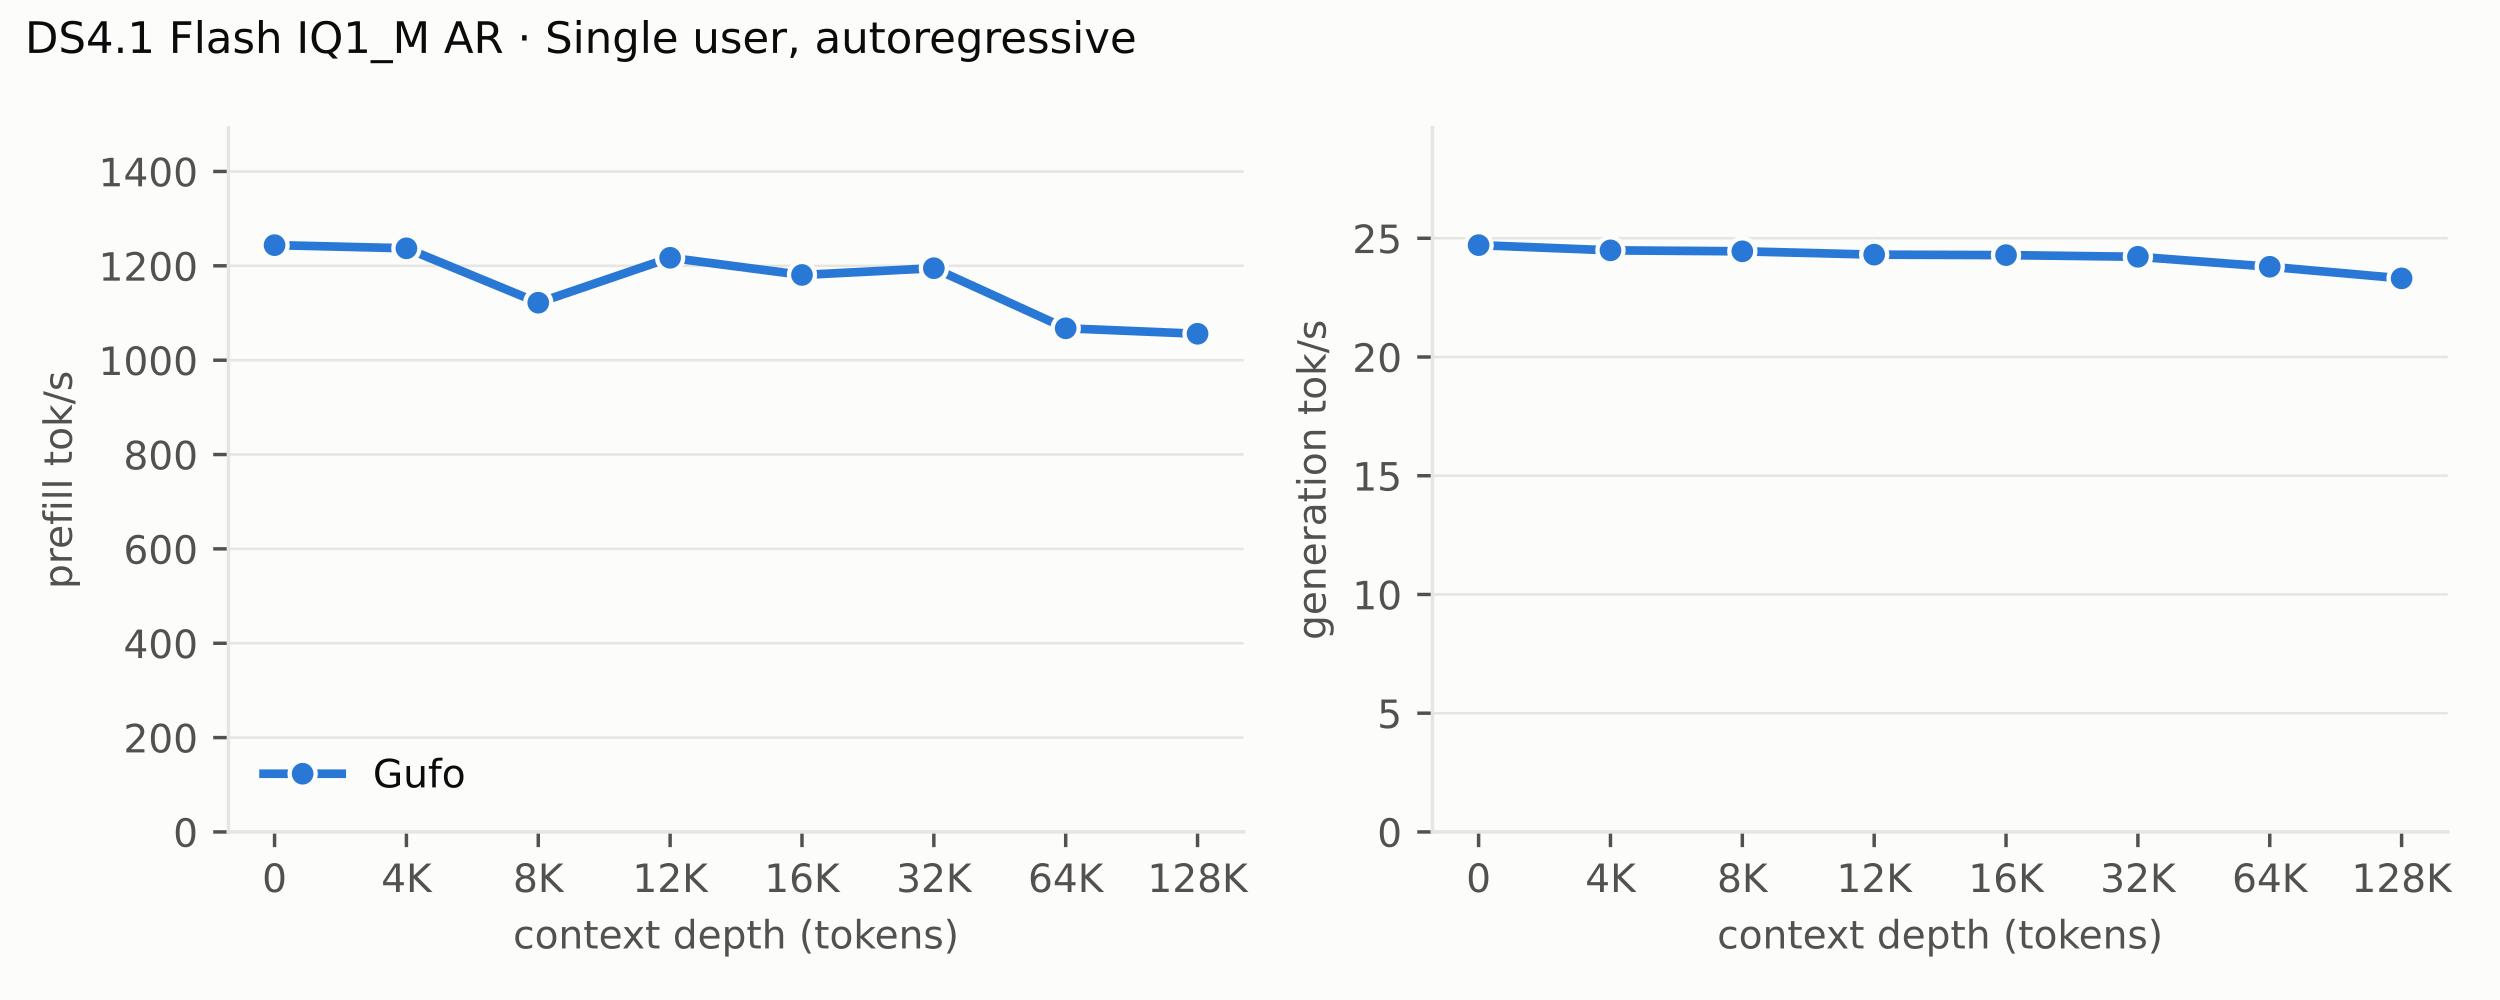
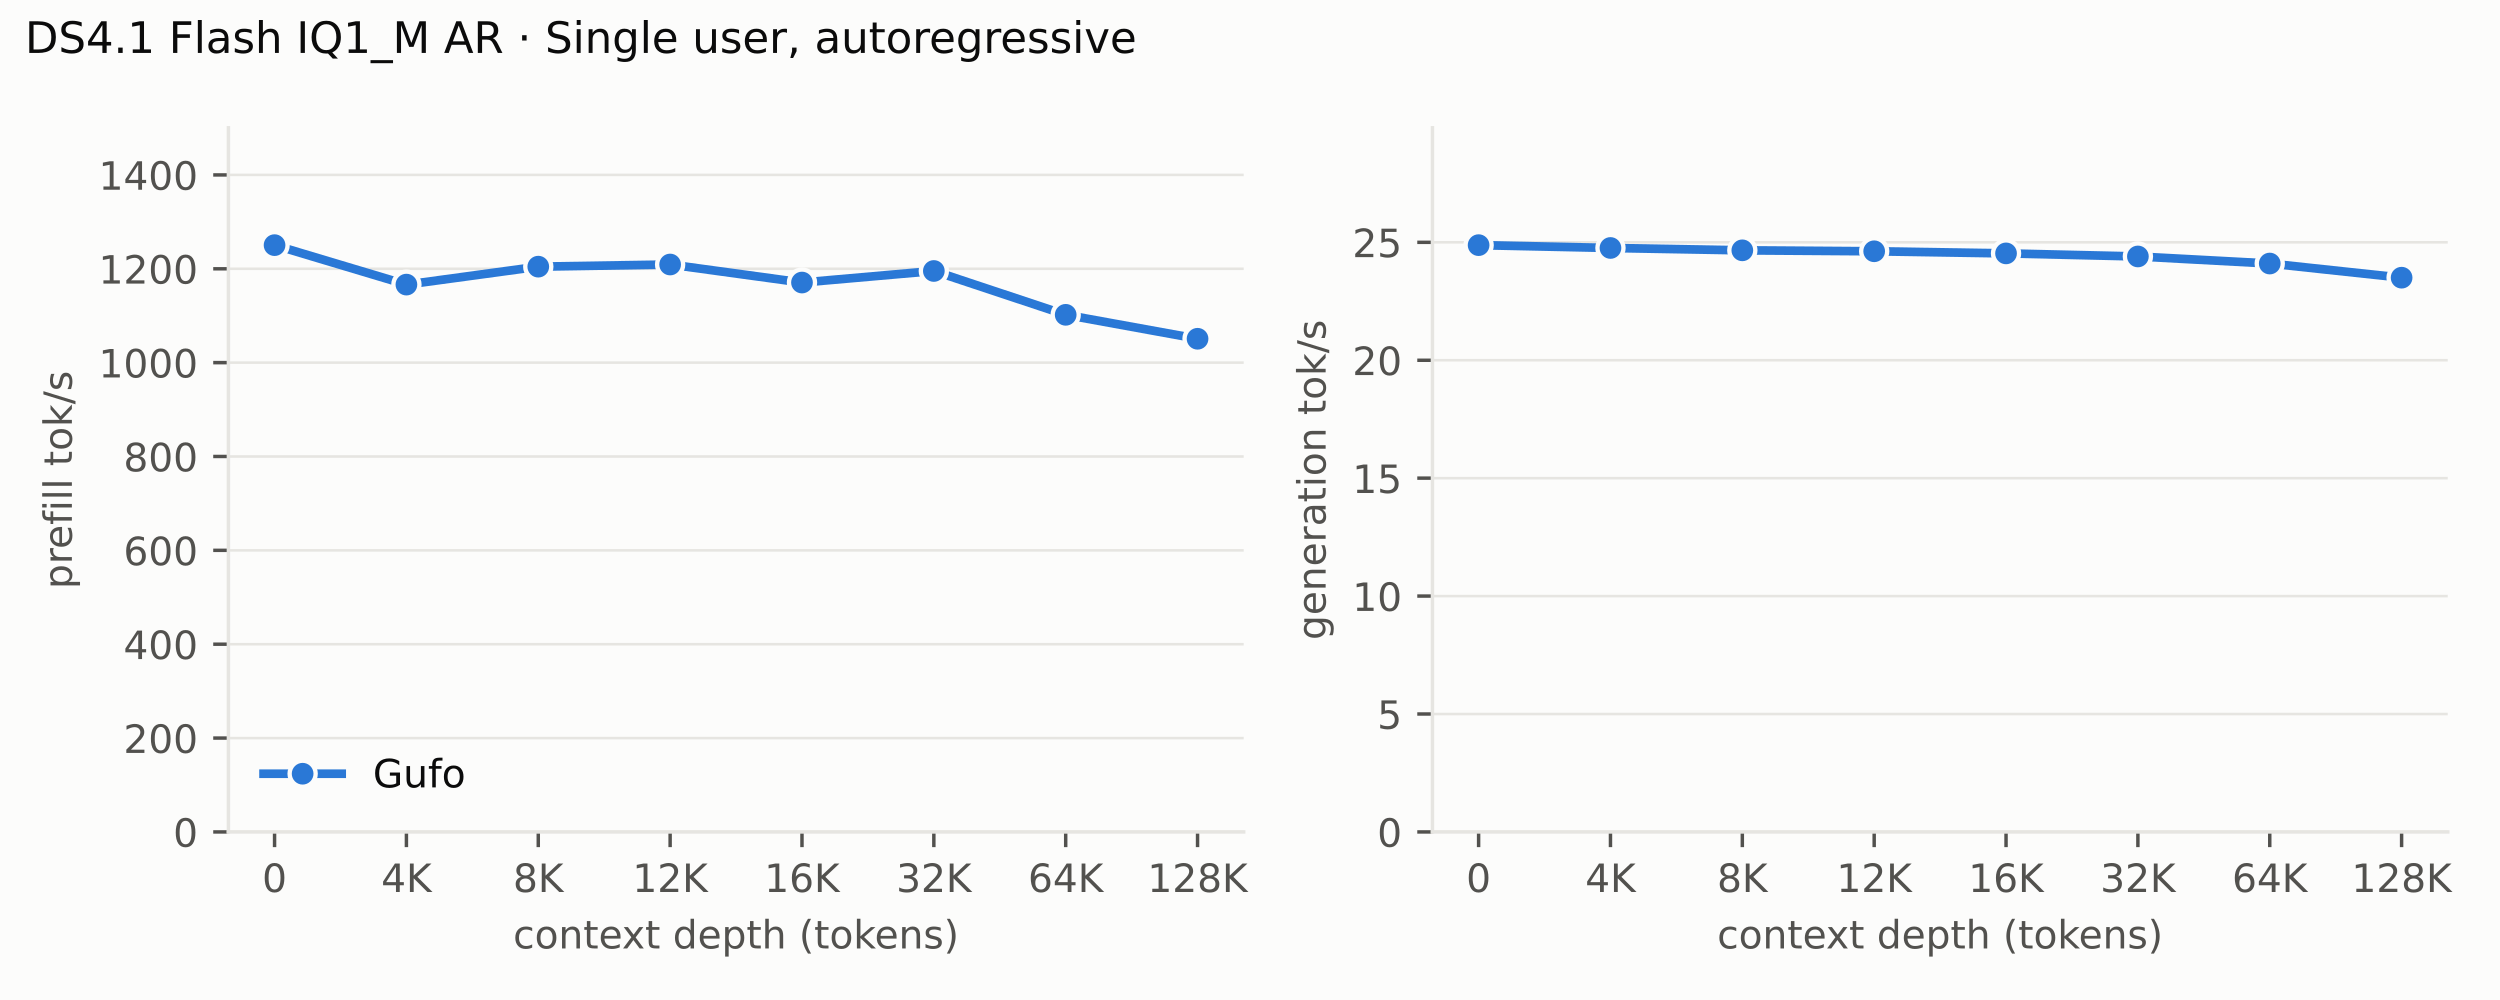
<svg xmlns="http://www.w3.org/2000/svg" xmlns:xlink="http://www.w3.org/1999/xlink" width="576pt" height="230.4pt" viewBox="0 0 576 230.4" version="1.1">
  <defs>
    <style type="text/css">*{stroke-linejoin: round; stroke-linecap: butt}</style>
  </defs>
  <g id="figure_1">
    <g id="patch_1">
      <path d="M 0 230.4 L 576 230.4 L 576 0 L 0 0 z " style="fill: #fcfcfb" />
    </g>
    <g id="axes_1">
      <g id="patch_2">
        <path d="M 52.626 191.679 L 286.549 191.679 L 286.549 29.441 L 52.626 29.441 z " style="fill: #fcfcfb" />
      </g>
      <g id="matplotlib.axis_1">
        <g id="xtick_1">
          <g id="line2d_1">
            <defs>
              <path id="m1ebf051f68" d="M 0 0 L 0 3.5 " style="stroke: #52514e; stroke-width: 0.8" />
            </defs>
            <g>
              <use xlink:href="#m1ebf051f68" x="63.259" y="191.679" style="fill: #52514e; stroke: #52514e; stroke-width: 0.8" />
            </g>
          </g>
          <g id="text_1">
            <text style="font-size: 9px; font-family: 'DejaVu Sans', 'Bitstream Vera Sans', 'Computer Modern Sans Serif', 'Lucida Grande', 'Verdana', 'Geneva', 'Lucid', 'Arial', 'Helvetica', 'Avant Garde', sans-serif; text-anchor: middle; fill: #52514e" x="63.259" y="205.517" transform="rotate(-0 63.25858 205.5172)">0</text>
          </g>
        </g>
        <g id="xtick_2">
          <g id="line2d_2">
            <g>
              <use xlink:href="#m1ebf051f68" x="93.638" y="191.679" style="fill: #52514e; stroke: #52514e; stroke-width: 0.8" />
            </g>
          </g>
          <g id="text_2">
            <text style="font-size: 9px; font-family: 'DejaVu Sans', 'Bitstream Vera Sans', 'Computer Modern Sans Serif', 'Lucida Grande', 'Verdana', 'Geneva', 'Lucid', 'Arial', 'Helvetica', 'Avant Garde', sans-serif; text-anchor: middle; fill: #52514e" x="93.638" y="205.517" transform="rotate(-0 93.63823 205.5172)">4K</text>
          </g>
        </g>
        <g id="xtick_3">
          <g id="line2d_3">
            <g>
              <use xlink:href="#m1ebf051f68" x="124.018" y="191.679" style="fill: #52514e; stroke: #52514e; stroke-width: 0.8" />
            </g>
          </g>
          <g id="text_3">
            <text style="font-size: 9px; font-family: 'DejaVu Sans', 'Bitstream Vera Sans', 'Computer Modern Sans Serif', 'Lucida Grande', 'Verdana', 'Geneva', 'Lucid', 'Arial', 'Helvetica', 'Avant Garde', sans-serif; text-anchor: middle; fill: #52514e" x="124.018" y="205.517" transform="rotate(-0 124.0179 205.5172)">8K</text>
          </g>
        </g>
        <g id="xtick_4">
          <g id="line2d_4">
            <g>
              <use xlink:href="#m1ebf051f68" x="154.398" y="191.679" style="fill: #52514e; stroke: #52514e; stroke-width: 0.8" />
            </g>
          </g>
          <g id="text_4">
            <text style="font-size: 9px; font-family: 'DejaVu Sans', 'Bitstream Vera Sans', 'Computer Modern Sans Serif', 'Lucida Grande', 'Verdana', 'Geneva', 'Lucid', 'Arial', 'Helvetica', 'Avant Garde', sans-serif; text-anchor: middle; fill: #52514e" x="154.398" y="205.517" transform="rotate(-0 154.3975 205.5172)">12K</text>
          </g>
        </g>
        <g id="xtick_5">
          <g id="line2d_5">
            <g>
              <use xlink:href="#m1ebf051f68" x="184.777" y="191.679" style="fill: #52514e; stroke: #52514e; stroke-width: 0.8" />
            </g>
          </g>
          <g id="text_5">
            <text style="font-size: 9px; font-family: 'DejaVu Sans', 'Bitstream Vera Sans', 'Computer Modern Sans Serif', 'Lucida Grande', 'Verdana', 'Geneva', 'Lucid', 'Arial', 'Helvetica', 'Avant Garde', sans-serif; text-anchor: middle; fill: #52514e" x="184.777" y="205.517" transform="rotate(-0 184.7772 205.5172)">16K</text>
          </g>
        </g>
        <g id="xtick_6">
          <g id="line2d_6">
            <g>
              <use xlink:href="#m1ebf051f68" x="215.157" y="191.679" style="fill: #52514e; stroke: #52514e; stroke-width: 0.8" />
            </g>
          </g>
          <g id="text_6">
            <text style="font-size: 9px; font-family: 'DejaVu Sans', 'Bitstream Vera Sans', 'Computer Modern Sans Serif', 'Lucida Grande', 'Verdana', 'Geneva', 'Lucid', 'Arial', 'Helvetica', 'Avant Garde', sans-serif; text-anchor: middle; fill: #52514e" x="215.157" y="205.517" transform="rotate(-0 215.1568 205.5172)">32K</text>
          </g>
        </g>
        <g id="xtick_7">
          <g id="line2d_7">
            <g>
              <use xlink:href="#m1ebf051f68" x="245.536" y="191.679" style="fill: #52514e; stroke: #52514e; stroke-width: 0.8" />
            </g>
          </g>
          <g id="text_7">
            <text style="font-size: 9px; font-family: 'DejaVu Sans', 'Bitstream Vera Sans', 'Computer Modern Sans Serif', 'Lucida Grande', 'Verdana', 'Geneva', 'Lucid', 'Arial', 'Helvetica', 'Avant Garde', sans-serif; text-anchor: middle; fill: #52514e" x="245.536" y="205.517" transform="rotate(-0 245.5365 205.5172)">64K</text>
          </g>
        </g>
        <g id="xtick_8">
          <g id="line2d_8">
            <g>
              <use xlink:href="#m1ebf051f68" x="275.916" y="191.679" style="fill: #52514e; stroke: #52514e; stroke-width: 0.8" />
            </g>
          </g>
          <g id="text_8">
            <text style="font-size: 9px; font-family: 'DejaVu Sans', 'Bitstream Vera Sans', 'Computer Modern Sans Serif', 'Lucida Grande', 'Verdana', 'Geneva', 'Lucid', 'Arial', 'Helvetica', 'Avant Garde', sans-serif; text-anchor: middle; fill: #52514e" x="275.916" y="205.517" transform="rotate(-0 275.9161 205.5172)">128K</text>
          </g>
        </g>
        <g id="text_9">
          <text style="font-size: 9px; font-family: 'DejaVu Sans', 'Bitstream Vera Sans', 'Computer Modern Sans Serif', 'Lucida Grande', 'Verdana', 'Geneva', 'Lucid', 'Arial', 'Helvetica', 'Avant Garde', sans-serif; text-anchor: middle; fill: #52514e" x="169.587" y="218.518" transform="rotate(-0 169.5874 218.5179)">context depth (tokens)</text>
        </g>
      </g>
      <g id="matplotlib.axis_2">
        <g id="ytick_1">
          <g id="line2d_9">
-             <path d="M 52.626 191.679 L 286.549 191.679 " clip-path="url(#pd41758e7b6)" style="fill: none; stroke: #e6e5e1; stroke-width: 0.6; stroke-linecap: square" />
+             <path d="M 52.626 191.679 L 286.549 191.679 " clip-path="url(#p1245cb9a4b)" style="fill: none; stroke: #e6e5e1; stroke-width: 0.6; stroke-linecap: square" />
          </g>
          <g id="line2d_10">
            <defs>
              <path id="m680e5b1e24" d="M 0 0 L -3.5 0 " style="stroke: #52514e; stroke-width: 0.8" />
            </defs>
            <g>
              <use xlink:href="#m680e5b1e24" x="52.626" y="191.679" style="fill: #52514e; stroke: #52514e; stroke-width: 0.8" />
            </g>
          </g>
          <g id="text_10">
            <text style="font-size: 9px; font-family: 'DejaVu Sans', 'Bitstream Vera Sans', 'Computer Modern Sans Serif', 'Lucida Grande', 'Verdana', 'Geneva', 'Lucid', 'Arial', 'Helvetica', 'Avant Garde', sans-serif; text-anchor: end; fill: #52514e" x="45.626" y="195.098" transform="rotate(-0 45.6257 195.0982)">0</text>
          </g>
        </g>
        <g id="ytick_2">
          <g id="line2d_11">
-             <path d="M 52.626 169.94 L 286.549 169.94 " clip-path="url(#pd41758e7b6)" style="fill: none; stroke: #e6e5e1; stroke-width: 0.6; stroke-linecap: square" />
+             <path d="M 52.626 170.054 L 286.549 170.054 " clip-path="url(#p1245cb9a4b)" style="fill: none; stroke: #e6e5e1; stroke-width: 0.6; stroke-linecap: square" />
          </g>
          <g id="line2d_12">
            <g>
-               <use xlink:href="#m680e5b1e24" x="52.626" y="169.94" style="fill: #52514e; stroke: #52514e; stroke-width: 0.8" />
+               <use xlink:href="#m680e5b1e24" x="52.626" y="170.054" style="fill: #52514e; stroke: #52514e; stroke-width: 0.8" />
            </g>
          </g>
          <g id="text_11">
-             <text style="font-size: 9px; font-family: 'DejaVu Sans', 'Bitstream Vera Sans', 'Computer Modern Sans Serif', 'Lucida Grande', 'Verdana', 'Geneva', 'Lucid', 'Arial', 'Helvetica', 'Avant Garde', sans-serif; text-anchor: end; fill: #52514e" x="45.626" y="173.359" transform="rotate(-0 45.6257 173.3593)">200</text>
+             <text style="font-size: 9px; font-family: 'DejaVu Sans', 'Bitstream Vera Sans', 'Computer Modern Sans Serif', 'Lucida Grande', 'Verdana', 'Geneva', 'Lucid', 'Arial', 'Helvetica', 'Avant Garde', sans-serif; text-anchor: end; fill: #52514e" x="45.626" y="173.472" transform="rotate(-0 45.6257 173.4725)">200</text>
          </g>
        </g>
        <g id="ytick_3">
          <g id="line2d_13">
-             <path d="M 52.626 148.201 L 286.549 148.201 " clip-path="url(#pd41758e7b6)" style="fill: none; stroke: #e6e5e1; stroke-width: 0.6; stroke-linecap: square" />
+             <path d="M 52.626 148.428 L 286.549 148.428 " clip-path="url(#p1245cb9a4b)" style="fill: none; stroke: #e6e5e1; stroke-width: 0.6; stroke-linecap: square" />
          </g>
          <g id="line2d_14">
            <g>
-               <use xlink:href="#m680e5b1e24" x="52.626" y="148.201" style="fill: #52514e; stroke: #52514e; stroke-width: 0.8" />
+               <use xlink:href="#m680e5b1e24" x="52.626" y="148.428" style="fill: #52514e; stroke: #52514e; stroke-width: 0.8" />
            </g>
          </g>
          <g id="text_12">
-             <text style="font-size: 9px; font-family: 'DejaVu Sans', 'Bitstream Vera Sans', 'Computer Modern Sans Serif', 'Lucida Grande', 'Verdana', 'Geneva', 'Lucid', 'Arial', 'Helvetica', 'Avant Garde', sans-serif; text-anchor: end; fill: #52514e" x="45.626" y="151.62" transform="rotate(-0 45.6257 151.6204)">400</text>
+             <text style="font-size: 9px; font-family: 'DejaVu Sans', 'Bitstream Vera Sans', 'Computer Modern Sans Serif', 'Lucida Grande', 'Verdana', 'Geneva', 'Lucid', 'Arial', 'Helvetica', 'Avant Garde', sans-serif; text-anchor: end; fill: #52514e" x="45.626" y="151.847" transform="rotate(-0 45.6257 151.8467)">400</text>
          </g>
        </g>
        <g id="ytick_4">
          <g id="line2d_15">
-             <path d="M 52.626 126.463 L 286.549 126.463 " clip-path="url(#pd41758e7b6)" style="fill: none; stroke: #e6e5e1; stroke-width: 0.6; stroke-linecap: square" />
+             <path d="M 52.626 126.802 L 286.549 126.802 " clip-path="url(#p1245cb9a4b)" style="fill: none; stroke: #e6e5e1; stroke-width: 0.6; stroke-linecap: square" />
          </g>
          <g id="line2d_16">
            <g>
-               <use xlink:href="#m680e5b1e24" x="52.626" y="126.463" style="fill: #52514e; stroke: #52514e; stroke-width: 0.8" />
+               <use xlink:href="#m680e5b1e24" x="52.626" y="126.802" style="fill: #52514e; stroke: #52514e; stroke-width: 0.8" />
            </g>
          </g>
          <g id="text_13">
-             <text style="font-size: 9px; font-family: 'DejaVu Sans', 'Bitstream Vera Sans', 'Computer Modern Sans Serif', 'Lucida Grande', 'Verdana', 'Geneva', 'Lucid', 'Arial', 'Helvetica', 'Avant Garde', sans-serif; text-anchor: end; fill: #52514e" x="45.626" y="129.881" transform="rotate(-0 45.6257 129.8814)">600</text>
+             <text style="font-size: 9px; font-family: 'DejaVu Sans', 'Bitstream Vera Sans', 'Computer Modern Sans Serif', 'Lucida Grande', 'Verdana', 'Geneva', 'Lucid', 'Arial', 'Helvetica', 'Avant Garde', sans-serif; text-anchor: end; fill: #52514e" x="45.626" y="130.221" transform="rotate(-0 45.6257 130.221)">600</text>
          </g>
        </g>
        <g id="ytick_5">
          <g id="line2d_17">
-             <path d="M 52.626 104.724 L 286.549 104.724 " clip-path="url(#pd41758e7b6)" style="fill: none; stroke: #e6e5e1; stroke-width: 0.6; stroke-linecap: square" />
+             <path d="M 52.626 105.176 L 286.549 105.176 " clip-path="url(#p1245cb9a4b)" style="fill: none; stroke: #e6e5e1; stroke-width: 0.6; stroke-linecap: square" />
          </g>
          <g id="line2d_18">
            <g>
-               <use xlink:href="#m680e5b1e24" x="52.626" y="104.724" style="fill: #52514e; stroke: #52514e; stroke-width: 0.8" />
+               <use xlink:href="#m680e5b1e24" x="52.626" y="105.176" style="fill: #52514e; stroke: #52514e; stroke-width: 0.8" />
            </g>
          </g>
          <g id="text_14">
-             <text style="font-size: 9px; font-family: 'DejaVu Sans', 'Bitstream Vera Sans', 'Computer Modern Sans Serif', 'Lucida Grande', 'Verdana', 'Geneva', 'Lucid', 'Arial', 'Helvetica', 'Avant Garde', sans-serif; text-anchor: end; fill: #52514e" x="45.626" y="108.143" transform="rotate(-0 45.6257 108.1425)">800</text>
+             <text style="font-size: 9px; font-family: 'DejaVu Sans', 'Bitstream Vera Sans', 'Computer Modern Sans Serif', 'Lucida Grande', 'Verdana', 'Geneva', 'Lucid', 'Arial', 'Helvetica', 'Avant Garde', sans-serif; text-anchor: end; fill: #52514e" x="45.626" y="108.595" transform="rotate(-0 45.6257 108.5953)">800</text>
          </g>
        </g>
        <g id="ytick_6">
          <g id="line2d_19">
-             <path d="M 52.626 82.985 L 286.549 82.985 " clip-path="url(#pd41758e7b6)" style="fill: none; stroke: #e6e5e1; stroke-width: 0.6; stroke-linecap: square" />
+             <path d="M 52.626 83.551 L 286.549 83.551 " clip-path="url(#p1245cb9a4b)" style="fill: none; stroke: #e6e5e1; stroke-width: 0.6; stroke-linecap: square" />
          </g>
          <g id="line2d_20">
            <g>
-               <use xlink:href="#m680e5b1e24" x="52.626" y="82.985" style="fill: #52514e; stroke: #52514e; stroke-width: 0.8" />
+               <use xlink:href="#m680e5b1e24" x="52.626" y="83.551" style="fill: #52514e; stroke: #52514e; stroke-width: 0.8" />
            </g>
          </g>
          <g id="text_15">
-             <text style="font-size: 9px; font-family: 'DejaVu Sans', 'Bitstream Vera Sans', 'Computer Modern Sans Serif', 'Lucida Grande', 'Verdana', 'Geneva', 'Lucid', 'Arial', 'Helvetica', 'Avant Garde', sans-serif; text-anchor: end; fill: #52514e" x="45.626" y="86.404" transform="rotate(-0 45.6257 86.40358)">1000</text>
+             <text style="font-size: 9px; font-family: 'DejaVu Sans', 'Bitstream Vera Sans', 'Computer Modern Sans Serif', 'Lucida Grande', 'Verdana', 'Geneva', 'Lucid', 'Arial', 'Helvetica', 'Avant Garde', sans-serif; text-anchor: end; fill: #52514e" x="45.626" y="86.97" transform="rotate(-0 45.6257 86.96951)">1000</text>
          </g>
        </g>
        <g id="ytick_7">
          <g id="line2d_21">
-             <path d="M 52.626 61.246 L 286.549 61.246 " clip-path="url(#pd41758e7b6)" style="fill: none; stroke: #e6e5e1; stroke-width: 0.6; stroke-linecap: square" />
+             <path d="M 52.626 61.925 L 286.549 61.925 " clip-path="url(#p1245cb9a4b)" style="fill: none; stroke: #e6e5e1; stroke-width: 0.6; stroke-linecap: square" />
          </g>
          <g id="line2d_22">
            <g>
-               <use xlink:href="#m680e5b1e24" x="52.626" y="61.246" style="fill: #52514e; stroke: #52514e; stroke-width: 0.8" />
+               <use xlink:href="#m680e5b1e24" x="52.626" y="61.925" style="fill: #52514e; stroke: #52514e; stroke-width: 0.8" />
            </g>
          </g>
          <g id="text_16">
-             <text style="font-size: 9px; font-family: 'DejaVu Sans', 'Bitstream Vera Sans', 'Computer Modern Sans Serif', 'Lucida Grande', 'Verdana', 'Geneva', 'Lucid', 'Arial', 'Helvetica', 'Avant Garde', sans-serif; text-anchor: end; fill: #52514e" x="45.626" y="64.665" transform="rotate(-0 45.6257 64.66465)">1200</text>
+             <text style="font-size: 9px; font-family: 'DejaVu Sans', 'Bitstream Vera Sans', 'Computer Modern Sans Serif', 'Lucida Grande', 'Verdana', 'Geneva', 'Lucid', 'Arial', 'Helvetica', 'Avant Garde', sans-serif; text-anchor: end; fill: #52514e" x="45.626" y="65.344" transform="rotate(-0 45.6257 65.34376)">1200</text>
          </g>
        </g>
        <g id="ytick_8">
          <g id="line2d_23">
-             <path d="M 52.626 39.507 L 286.549 39.507 " clip-path="url(#pd41758e7b6)" style="fill: none; stroke: #e6e5e1; stroke-width: 0.6; stroke-linecap: square" />
+             <path d="M 52.626 40.299 L 286.549 40.299 " clip-path="url(#p1245cb9a4b)" style="fill: none; stroke: #e6e5e1; stroke-width: 0.6; stroke-linecap: square" />
          </g>
          <g id="line2d_24">
            <g>
-               <use xlink:href="#m680e5b1e24" x="52.626" y="39.507" style="fill: #52514e; stroke: #52514e; stroke-width: 0.8" />
+               <use xlink:href="#m680e5b1e24" x="52.626" y="40.299" style="fill: #52514e; stroke: #52514e; stroke-width: 0.8" />
            </g>
          </g>
          <g id="text_17">
-             <text style="font-size: 9px; font-family: 'DejaVu Sans', 'Bitstream Vera Sans', 'Computer Modern Sans Serif', 'Lucida Grande', 'Verdana', 'Geneva', 'Lucid', 'Arial', 'Helvetica', 'Avant Garde', sans-serif; text-anchor: end; fill: #52514e" x="45.626" y="42.926" transform="rotate(-0 45.6257 42.92572)">1400</text>
+             <text style="font-size: 9px; font-family: 'DejaVu Sans', 'Bitstream Vera Sans', 'Computer Modern Sans Serif', 'Lucida Grande', 'Verdana', 'Geneva', 'Lucid', 'Arial', 'Helvetica', 'Avant Garde', sans-serif; text-anchor: end; fill: #52514e" x="45.626" y="43.718" transform="rotate(-0 45.6257 43.71801)">1400</text>
          </g>
        </g>
        <g id="text_18">
          <text style="font-size: 9px; font-family: 'DejaVu Sans', 'Bitstream Vera Sans', 'Computer Modern Sans Serif', 'Lucida Grande', 'Verdana', 'Geneva', 'Lucid', 'Arial', 'Helvetica', 'Avant Garde', sans-serif; text-anchor: middle; fill: #52514e" x="16.559" y="110.56" transform="rotate(-90 16.55859 110.56)">prefill tok/s</text>
        </g>
      </g>
      <g id="line2d_25">
-         <path d="M 63.259 56.481 L 93.638 57.21 L 124.018 69.742 L 154.398 59.394 L 184.777 63.348 L 215.157 61.792 L 245.536 75.64 L 275.916 76.901 " clip-path="url(#pd41758e7b6)" style="fill: none; stroke: #2a78d6; stroke-width: 2; stroke-linecap: square" />
+         <path d="M 63.259 56.481 L 93.638 65.574 L 124.018 61.438 L 154.398 60.943 L 184.777 65.098 L 215.157 62.435 L 245.536 72.534 L 275.916 78.052 " clip-path="url(#p1245cb9a4b)" style="fill: none; stroke: #2a78d6; stroke-width: 2; stroke-linecap: square" />
        <defs>
          <path id="m91930ba968" d="M 0 3 C 0.796 3 1.559 2.684 2.121 2.121 C 2.684 1.559 3 0.796 3 0 C 3 -0.796 2.684 -1.559 2.121 -2.121 C 1.559 -2.684 0.796 -3 0 -3 C -0.796 -3 -1.559 -2.684 -2.121 -2.121 C -2.684 -1.559 -3 -0.796 -3 0 C -3 0.796 -2.684 1.559 -2.121 2.121 C -1.559 2.684 -0.796 3 0 3 z " style="stroke: #fcfcfb" />
        </defs>
-         <g clip-path="url(#pd41758e7b6)">
+         <g clip-path="url(#p1245cb9a4b)">
          <use xlink:href="#m91930ba968" x="63.259" y="56.481" style="fill: #2a78d6; stroke: #fcfcfb" />
-           <use xlink:href="#m91930ba968" x="93.638" y="57.21" style="fill: #2a78d6; stroke: #fcfcfb" />
-           <use xlink:href="#m91930ba968" x="124.018" y="69.742" style="fill: #2a78d6; stroke: #fcfcfb" />
-           <use xlink:href="#m91930ba968" x="154.398" y="59.394" style="fill: #2a78d6; stroke: #fcfcfb" />
-           <use xlink:href="#m91930ba968" x="184.777" y="63.348" style="fill: #2a78d6; stroke: #fcfcfb" />
-           <use xlink:href="#m91930ba968" x="215.157" y="61.792" style="fill: #2a78d6; stroke: #fcfcfb" />
-           <use xlink:href="#m91930ba968" x="245.536" y="75.64" style="fill: #2a78d6; stroke: #fcfcfb" />
-           <use xlink:href="#m91930ba968" x="275.916" y="76.901" style="fill: #2a78d6; stroke: #fcfcfb" />
+           <use xlink:href="#m91930ba968" x="93.638" y="65.574" style="fill: #2a78d6; stroke: #fcfcfb" />
+           <use xlink:href="#m91930ba968" x="124.018" y="61.438" style="fill: #2a78d6; stroke: #fcfcfb" />
+           <use xlink:href="#m91930ba968" x="154.398" y="60.943" style="fill: #2a78d6; stroke: #fcfcfb" />
+           <use xlink:href="#m91930ba968" x="184.777" y="65.098" style="fill: #2a78d6; stroke: #fcfcfb" />
+           <use xlink:href="#m91930ba968" x="215.157" y="62.435" style="fill: #2a78d6; stroke: #fcfcfb" />
+           <use xlink:href="#m91930ba968" x="245.536" y="72.534" style="fill: #2a78d6; stroke: #fcfcfb" />
+           <use xlink:href="#m91930ba968" x="275.916" y="78.052" style="fill: #2a78d6; stroke: #fcfcfb" />
        </g>
      </g>
      <g id="patch_3">
        <path d="M 52.626 191.679 L 52.626 29.441 " style="fill: none; stroke: #e6e5e1; stroke-width: 0.8; stroke-linejoin: miter; stroke-linecap: square" />
      </g>
      <g id="patch_4">
        <path d="M 52.626 191.679 L 286.549 191.679 " style="fill: none; stroke: #e6e5e1; stroke-width: 0.8; stroke-linejoin: miter; stroke-linecap: square" />
      </g>
      <g id="legend_1">
        <g id="line2d_26">
          <path d="M 60.726 178.267 L 69.726 178.267 L 78.726 178.267 " style="fill: none; stroke: #2a78d6; stroke-width: 2; stroke-linecap: square" />
          <g>
            <use xlink:href="#m91930ba968" x="69.726" y="178.267" style="fill: #2a78d6; stroke: #fcfcfb" />
          </g>
        </g>
        <g id="text_19">
          <text style="font-size: 9px; font-family: 'DejaVu Sans', 'Bitstream Vera Sans', 'Computer Modern Sans Serif', 'Lucida Grande', 'Verdana', 'Geneva', 'Lucid', 'Arial', 'Helvetica', 'Avant Garde', sans-serif; text-anchor: start; fill: #0b0b0b" x="85.926" y="181.417" transform="rotate(-0 85.9257 181.4172)">Gufo</text>
        </g>
      </g>
    </g>
    <g id="axes_2">
      <g id="patch_5">
        <path d="M 330.039 191.679 L 563.963 191.679 L 563.963 29.441 L 330.039 29.441 z " style="fill: #fcfcfb" />
      </g>
      <g id="matplotlib.axis_3">
        <g id="xtick_9">
          <g id="line2d_27">
            <g>
              <use xlink:href="#m1ebf051f68" x="340.672" y="191.679" style="fill: #52514e; stroke: #52514e; stroke-width: 0.8" />
            </g>
          </g>
          <g id="text_20">
            <text style="font-size: 9px; font-family: 'DejaVu Sans', 'Bitstream Vera Sans', 'Computer Modern Sans Serif', 'Lucida Grande', 'Verdana', 'Geneva', 'Lucid', 'Arial', 'Helvetica', 'Avant Garde', sans-serif; text-anchor: middle; fill: #52514e" x="340.672" y="205.517" transform="rotate(-0 340.6723 205.5172)">0</text>
          </g>
        </g>
        <g id="xtick_10">
          <g id="line2d_28">
            <g>
              <use xlink:href="#m1ebf051f68" x="371.052" y="191.679" style="fill: #52514e; stroke: #52514e; stroke-width: 0.8" />
            </g>
          </g>
          <g id="text_21">
            <text style="font-size: 9px; font-family: 'DejaVu Sans', 'Bitstream Vera Sans', 'Computer Modern Sans Serif', 'Lucida Grande', 'Verdana', 'Geneva', 'Lucid', 'Arial', 'Helvetica', 'Avant Garde', sans-serif; text-anchor: middle; fill: #52514e" x="371.052" y="205.517" transform="rotate(-0 371.052 205.5172)">4K</text>
          </g>
        </g>
        <g id="xtick_11">
          <g id="line2d_29">
            <g>
              <use xlink:href="#m1ebf051f68" x="401.432" y="191.679" style="fill: #52514e; stroke: #52514e; stroke-width: 0.8" />
            </g>
          </g>
          <g id="text_22">
            <text style="font-size: 9px; font-family: 'DejaVu Sans', 'Bitstream Vera Sans', 'Computer Modern Sans Serif', 'Lucida Grande', 'Verdana', 'Geneva', 'Lucid', 'Arial', 'Helvetica', 'Avant Garde', sans-serif; text-anchor: middle; fill: #52514e" x="401.432" y="205.517" transform="rotate(-0 401.4316 205.5172)">8K</text>
          </g>
        </g>
        <g id="xtick_12">
          <g id="line2d_30">
            <g>
              <use xlink:href="#m1ebf051f68" x="431.811" y="191.679" style="fill: #52514e; stroke: #52514e; stroke-width: 0.8" />
            </g>
          </g>
          <g id="text_23">
            <text style="font-size: 9px; font-family: 'DejaVu Sans', 'Bitstream Vera Sans', 'Computer Modern Sans Serif', 'Lucida Grande', 'Verdana', 'Geneva', 'Lucid', 'Arial', 'Helvetica', 'Avant Garde', sans-serif; text-anchor: middle; fill: #52514e" x="431.811" y="205.517" transform="rotate(-0 431.8113 205.5172)">12K</text>
          </g>
        </g>
        <g id="xtick_13">
          <g id="line2d_31">
            <g>
              <use xlink:href="#m1ebf051f68" x="462.191" y="191.679" style="fill: #52514e; stroke: #52514e; stroke-width: 0.8" />
            </g>
          </g>
          <g id="text_24">
            <text style="font-size: 9px; font-family: 'DejaVu Sans', 'Bitstream Vera Sans', 'Computer Modern Sans Serif', 'Lucida Grande', 'Verdana', 'Geneva', 'Lucid', 'Arial', 'Helvetica', 'Avant Garde', sans-serif; text-anchor: middle; fill: #52514e" x="462.191" y="205.517" transform="rotate(-0 462.1909 205.5172)">16K</text>
          </g>
        </g>
        <g id="xtick_14">
          <g id="line2d_32">
            <g>
              <use xlink:href="#m1ebf051f68" x="492.571" y="191.679" style="fill: #52514e; stroke: #52514e; stroke-width: 0.8" />
            </g>
          </g>
          <g id="text_25">
            <text style="font-size: 9px; font-family: 'DejaVu Sans', 'Bitstream Vera Sans', 'Computer Modern Sans Serif', 'Lucida Grande', 'Verdana', 'Geneva', 'Lucid', 'Arial', 'Helvetica', 'Avant Garde', sans-serif; text-anchor: middle; fill: #52514e" x="492.571" y="205.517" transform="rotate(-0 492.5706 205.5172)">32K</text>
          </g>
        </g>
        <g id="xtick_15">
          <g id="line2d_33">
            <g>
              <use xlink:href="#m1ebf051f68" x="522.95" y="191.679" style="fill: #52514e; stroke: #52514e; stroke-width: 0.8" />
            </g>
          </g>
          <g id="text_26">
            <text style="font-size: 9px; font-family: 'DejaVu Sans', 'Bitstream Vera Sans', 'Computer Modern Sans Serif', 'Lucida Grande', 'Verdana', 'Geneva', 'Lucid', 'Arial', 'Helvetica', 'Avant Garde', sans-serif; text-anchor: middle; fill: #52514e" x="522.95" y="205.517" transform="rotate(-0 522.9502 205.5172)">64K</text>
          </g>
        </g>
        <g id="xtick_16">
          <g id="line2d_34">
            <g>
              <use xlink:href="#m1ebf051f68" x="553.33" y="191.679" style="fill: #52514e; stroke: #52514e; stroke-width: 0.8" />
            </g>
          </g>
          <g id="text_27">
            <text style="font-size: 9px; font-family: 'DejaVu Sans', 'Bitstream Vera Sans', 'Computer Modern Sans Serif', 'Lucida Grande', 'Verdana', 'Geneva', 'Lucid', 'Arial', 'Helvetica', 'Avant Garde', sans-serif; text-anchor: middle; fill: #52514e" x="553.33" y="205.517" transform="rotate(-0 553.3299 205.5172)">128K</text>
          </g>
        </g>
        <g id="text_28">
          <text style="font-size: 9px; font-family: 'DejaVu Sans', 'Bitstream Vera Sans', 'Computer Modern Sans Serif', 'Lucida Grande', 'Verdana', 'Geneva', 'Lucid', 'Arial', 'Helvetica', 'Avant Garde', sans-serif; text-anchor: middle; fill: #52514e" x="447.001" y="218.518" transform="rotate(-0 447.0011 218.5179)">context depth (tokens)</text>
        </g>
      </g>
      <g id="matplotlib.axis_4">
        <g id="ytick_9">
          <g id="line2d_35">
-             <path d="M 330.039 191.679 L 563.963 191.679 " clip-path="url(#pc69065fbe7)" style="fill: none; stroke: #e6e5e1; stroke-width: 0.6; stroke-linecap: square" />
+             <path d="M 330.039 191.679 L 563.963 191.679 " clip-path="url(#pfcade36f7c)" style="fill: none; stroke: #e6e5e1; stroke-width: 0.6; stroke-linecap: square" />
          </g>
          <g id="line2d_36">
            <g>
              <use xlink:href="#m680e5b1e24" x="330.039" y="191.679" style="fill: #52514e; stroke: #52514e; stroke-width: 0.8" />
            </g>
          </g>
          <g id="text_29">
            <text style="font-size: 9px; font-family: 'DejaVu Sans', 'Bitstream Vera Sans', 'Computer Modern Sans Serif', 'Lucida Grande', 'Verdana', 'Geneva', 'Lucid', 'Arial', 'Helvetica', 'Avant Garde', sans-serif; text-anchor: end; fill: #52514e" x="323.039" y="195.098" transform="rotate(-0 323.0395 195.0982)">0</text>
          </g>
        </g>
        <g id="ytick_10">
          <g id="line2d_37">
-             <path d="M 330.039 164.322 L 563.963 164.322 " clip-path="url(#pc69065fbe7)" style="fill: none; stroke: #e6e5e1; stroke-width: 0.6; stroke-linecap: square" />
+             <path d="M 330.039 164.509 L 563.963 164.509 " clip-path="url(#pfcade36f7c)" style="fill: none; stroke: #e6e5e1; stroke-width: 0.6; stroke-linecap: square" />
          </g>
          <g id="line2d_38">
            <g>
-               <use xlink:href="#m680e5b1e24" x="330.039" y="164.322" style="fill: #52514e; stroke: #52514e; stroke-width: 0.8" />
+               <use xlink:href="#m680e5b1e24" x="330.039" y="164.509" style="fill: #52514e; stroke: #52514e; stroke-width: 0.8" />
            </g>
          </g>
          <g id="text_30">
-             <text style="font-size: 9px; font-family: 'DejaVu Sans', 'Bitstream Vera Sans', 'Computer Modern Sans Serif', 'Lucida Grande', 'Verdana', 'Geneva', 'Lucid', 'Arial', 'Helvetica', 'Avant Garde', sans-serif; text-anchor: end; fill: #52514e" x="323.039" y="167.741" transform="rotate(-0 323.0395 167.7411)">5</text>
+             <text style="font-size: 9px; font-family: 'DejaVu Sans', 'Bitstream Vera Sans', 'Computer Modern Sans Serif', 'Lucida Grande', 'Verdana', 'Geneva', 'Lucid', 'Arial', 'Helvetica', 'Avant Garde', sans-serif; text-anchor: end; fill: #52514e" x="323.039" y="167.928" transform="rotate(-0 323.0395 167.9281)">5</text>
          </g>
        </g>
        <g id="ytick_11">
          <g id="line2d_39">
-             <path d="M 330.039 136.965 L 563.963 136.965 " clip-path="url(#pc69065fbe7)" style="fill: none; stroke: #e6e5e1; stroke-width: 0.6; stroke-linecap: square" />
+             <path d="M 330.039 137.339 L 563.963 137.339 " clip-path="url(#pfcade36f7c)" style="fill: none; stroke: #e6e5e1; stroke-width: 0.6; stroke-linecap: square" />
          </g>
          <g id="line2d_40">
            <g>
-               <use xlink:href="#m680e5b1e24" x="330.039" y="136.965" style="fill: #52514e; stroke: #52514e; stroke-width: 0.8" />
+               <use xlink:href="#m680e5b1e24" x="330.039" y="137.339" style="fill: #52514e; stroke: #52514e; stroke-width: 0.8" />
            </g>
          </g>
          <g id="text_31">
-             <text style="font-size: 9px; font-family: 'DejaVu Sans', 'Bitstream Vera Sans', 'Computer Modern Sans Serif', 'Lucida Grande', 'Verdana', 'Geneva', 'Lucid', 'Arial', 'Helvetica', 'Avant Garde', sans-serif; text-anchor: end; fill: #52514e" x="323.039" y="140.384" transform="rotate(-0 323.0395 140.3841)">10</text>
+             <text style="font-size: 9px; font-family: 'DejaVu Sans', 'Bitstream Vera Sans', 'Computer Modern Sans Serif', 'Lucida Grande', 'Verdana', 'Geneva', 'Lucid', 'Arial', 'Helvetica', 'Avant Garde', sans-serif; text-anchor: end; fill: #52514e" x="323.039" y="140.758" transform="rotate(-0 323.0395 140.7579)">10</text>
          </g>
        </g>
        <g id="ytick_12">
          <g id="line2d_41">
-             <path d="M 330.039 109.608 L 563.963 109.608 " clip-path="url(#pc69065fbe7)" style="fill: none; stroke: #e6e5e1; stroke-width: 0.6; stroke-linecap: square" />
+             <path d="M 330.039 110.169 L 563.963 110.169 " clip-path="url(#pfcade36f7c)" style="fill: none; stroke: #e6e5e1; stroke-width: 0.6; stroke-linecap: square" />
          </g>
          <g id="line2d_42">
            <g>
-               <use xlink:href="#m680e5b1e24" x="330.039" y="109.608" style="fill: #52514e; stroke: #52514e; stroke-width: 0.8" />
+               <use xlink:href="#m680e5b1e24" x="330.039" y="110.169" style="fill: #52514e; stroke: #52514e; stroke-width: 0.8" />
            </g>
          </g>
          <g id="text_32">
-             <text style="font-size: 9px; font-family: 'DejaVu Sans', 'Bitstream Vera Sans', 'Computer Modern Sans Serif', 'Lucida Grande', 'Verdana', 'Geneva', 'Lucid', 'Arial', 'Helvetica', 'Avant Garde', sans-serif; text-anchor: end; fill: #52514e" x="323.039" y="113.027" transform="rotate(-0 323.0395 113.027)">15</text>
+             <text style="font-size: 9px; font-family: 'DejaVu Sans', 'Bitstream Vera Sans', 'Computer Modern Sans Serif', 'Lucida Grande', 'Verdana', 'Geneva', 'Lucid', 'Arial', 'Helvetica', 'Avant Garde', sans-serif; text-anchor: end; fill: #52514e" x="323.039" y="113.588" transform="rotate(-0 323.0395 113.5877)">15</text>
          </g>
        </g>
        <g id="ytick_13">
          <g id="line2d_43">
-             <path d="M 330.039 82.251 L 563.963 82.251 " clip-path="url(#pc69065fbe7)" style="fill: none; stroke: #e6e5e1; stroke-width: 0.6; stroke-linecap: square" />
+             <path d="M 330.039 82.999 L 563.963 82.999 " clip-path="url(#pfcade36f7c)" style="fill: none; stroke: #e6e5e1; stroke-width: 0.6; stroke-linecap: square" />
          </g>
          <g id="line2d_44">
            <g>
-               <use xlink:href="#m680e5b1e24" x="330.039" y="82.251" style="fill: #52514e; stroke: #52514e; stroke-width: 0.8" />
+               <use xlink:href="#m680e5b1e24" x="330.039" y="82.999" style="fill: #52514e; stroke: #52514e; stroke-width: 0.8" />
            </g>
          </g>
          <g id="text_33">
-             <text style="font-size: 9px; font-family: 'DejaVu Sans', 'Bitstream Vera Sans', 'Computer Modern Sans Serif', 'Lucida Grande', 'Verdana', 'Geneva', 'Lucid', 'Arial', 'Helvetica', 'Avant Garde', sans-serif; text-anchor: end; fill: #52514e" x="323.039" y="85.67" transform="rotate(-0 323.0395 85.66986)">20</text>
+             <text style="font-size: 9px; font-family: 'DejaVu Sans', 'Bitstream Vera Sans', 'Computer Modern Sans Serif', 'Lucida Grande', 'Verdana', 'Geneva', 'Lucid', 'Arial', 'Helvetica', 'Avant Garde', sans-serif; text-anchor: end; fill: #52514e" x="323.039" y="86.418" transform="rotate(-0 323.0395 86.41756)">20</text>
          </g>
        </g>
        <g id="ytick_14">
          <g id="line2d_45">
-             <path d="M 330.039 54.894 L 563.963 54.894 " clip-path="url(#pc69065fbe7)" style="fill: none; stroke: #e6e5e1; stroke-width: 0.6; stroke-linecap: square" />
+             <path d="M 330.039 55.828 L 563.963 55.828 " clip-path="url(#pfcade36f7c)" style="fill: none; stroke: #e6e5e1; stroke-width: 0.6; stroke-linecap: square" />
          </g>
          <g id="line2d_46">
            <g>
-               <use xlink:href="#m680e5b1e24" x="330.039" y="54.894" style="fill: #52514e; stroke: #52514e; stroke-width: 0.8" />
+               <use xlink:href="#m680e5b1e24" x="330.039" y="55.828" style="fill: #52514e; stroke: #52514e; stroke-width: 0.8" />
            </g>
          </g>
          <g id="text_34">
-             <text style="font-size: 9px; font-family: 'DejaVu Sans', 'Bitstream Vera Sans', 'Computer Modern Sans Serif', 'Lucida Grande', 'Verdana', 'Geneva', 'Lucid', 'Arial', 'Helvetica', 'Avant Garde', sans-serif; text-anchor: end; fill: #52514e" x="323.039" y="58.313" transform="rotate(-0 323.0395 58.31277)">25</text>
+             <text style="font-size: 9px; font-family: 'DejaVu Sans', 'Bitstream Vera Sans', 'Computer Modern Sans Serif', 'Lucida Grande', 'Verdana', 'Geneva', 'Lucid', 'Arial', 'Helvetica', 'Avant Garde', sans-serif; text-anchor: end; fill: #52514e" x="323.039" y="59.247" transform="rotate(-0 323.0395 59.24739)">25</text>
          </g>
        </g>
        <g id="text_35">
          <text style="font-size: 9px; font-family: 'DejaVu Sans', 'Bitstream Vera Sans', 'Computer Modern Sans Serif', 'Lucida Grande', 'Verdana', 'Geneva', 'Lucid', 'Arial', 'Helvetica', 'Avant Garde', sans-serif; text-anchor: middle; fill: #52514e" x="305.425" y="110.56" transform="rotate(-90 305.4248 110.56)">generation tok/s</text>
        </g>
      </g>
      <g id="line2d_47">
-         <path d="M 340.672 56.481 L 371.052 57.684 L 401.432 57.903 L 431.811 58.669 L 462.191 58.779 L 492.571 59.162 L 522.95 61.46 L 553.33 64.141 " clip-path="url(#pc69065fbe7)" style="fill: none; stroke: #2a78d6; stroke-width: 2; stroke-linecap: square" />
-         <g clip-path="url(#pc69065fbe7)">
+         <path d="M 340.672 56.481 L 371.052 57.133 L 401.432 57.676 L 431.811 57.893 L 462.191 58.382 L 492.571 59.089 L 522.95 60.719 L 553.33 63.98 " clip-path="url(#pfcade36f7c)" style="fill: none; stroke: #2a78d6; stroke-width: 2; stroke-linecap: square" />
+         <g clip-path="url(#pfcade36f7c)">
          <use xlink:href="#m91930ba968" x="340.672" y="56.481" style="fill: #2a78d6; stroke: #fcfcfb" />
-           <use xlink:href="#m91930ba968" x="371.052" y="57.684" style="fill: #2a78d6; stroke: #fcfcfb" />
-           <use xlink:href="#m91930ba968" x="401.432" y="57.903" style="fill: #2a78d6; stroke: #fcfcfb" />
-           <use xlink:href="#m91930ba968" x="431.811" y="58.669" style="fill: #2a78d6; stroke: #fcfcfb" />
-           <use xlink:href="#m91930ba968" x="462.191" y="58.779" style="fill: #2a78d6; stroke: #fcfcfb" />
-           <use xlink:href="#m91930ba968" x="492.571" y="59.162" style="fill: #2a78d6; stroke: #fcfcfb" />
-           <use xlink:href="#m91930ba968" x="522.95" y="61.46" style="fill: #2a78d6; stroke: #fcfcfb" />
-           <use xlink:href="#m91930ba968" x="553.33" y="64.141" style="fill: #2a78d6; stroke: #fcfcfb" />
+           <use xlink:href="#m91930ba968" x="371.052" y="57.133" style="fill: #2a78d6; stroke: #fcfcfb" />
+           <use xlink:href="#m91930ba968" x="401.432" y="57.676" style="fill: #2a78d6; stroke: #fcfcfb" />
+           <use xlink:href="#m91930ba968" x="431.811" y="57.893" style="fill: #2a78d6; stroke: #fcfcfb" />
+           <use xlink:href="#m91930ba968" x="462.191" y="58.382" style="fill: #2a78d6; stroke: #fcfcfb" />
+           <use xlink:href="#m91930ba968" x="492.571" y="59.089" style="fill: #2a78d6; stroke: #fcfcfb" />
+           <use xlink:href="#m91930ba968" x="522.95" y="60.719" style="fill: #2a78d6; stroke: #fcfcfb" />
+           <use xlink:href="#m91930ba968" x="553.33" y="63.98" style="fill: #2a78d6; stroke: #fcfcfb" />
        </g>
      </g>
      <g id="patch_6">
        <path d="M 330.039 191.679 L 330.039 29.441 " style="fill: none; stroke: #e6e5e1; stroke-width: 0.8; stroke-linejoin: miter; stroke-linecap: square" />
      </g>
      <g id="patch_7">
        <path d="M 330.039 191.679 L 563.963 191.679 " style="fill: none; stroke: #e6e5e1; stroke-width: 0.8; stroke-linejoin: miter; stroke-linecap: square" />
      </g>
    </g>
    <g id="text_36">
      <text style="font-size: 10px; font-family: 'DejaVu Sans', 'Bitstream Vera Sans', 'Computer Modern Sans Serif', 'Lucida Grande', 'Verdana', 'Geneva', 'Lucid', 'Arial', 'Helvetica', 'Avant Garde', sans-serif; text-anchor: start; fill: #0b0b0b" x="5.76" y="12.206" transform="rotate(-0 5.76 12.20644)">DS4.1 Flash IQ1_M AR · Single user, autoregressive</text>
    </g>
  </g>
  <defs>
-     <clipPath id="pd41758e7b6">
+     <clipPath id="p1245cb9a4b">
      <rect x="52.626" y="29.441" width="233.923" height="162.239" />
    </clipPath>
-     <clipPath id="pc69065fbe7">
+     <clipPath id="pfcade36f7c">
      <rect x="330.039" y="29.441" width="233.923" height="162.239" />
    </clipPath>
  </defs>
</svg>
